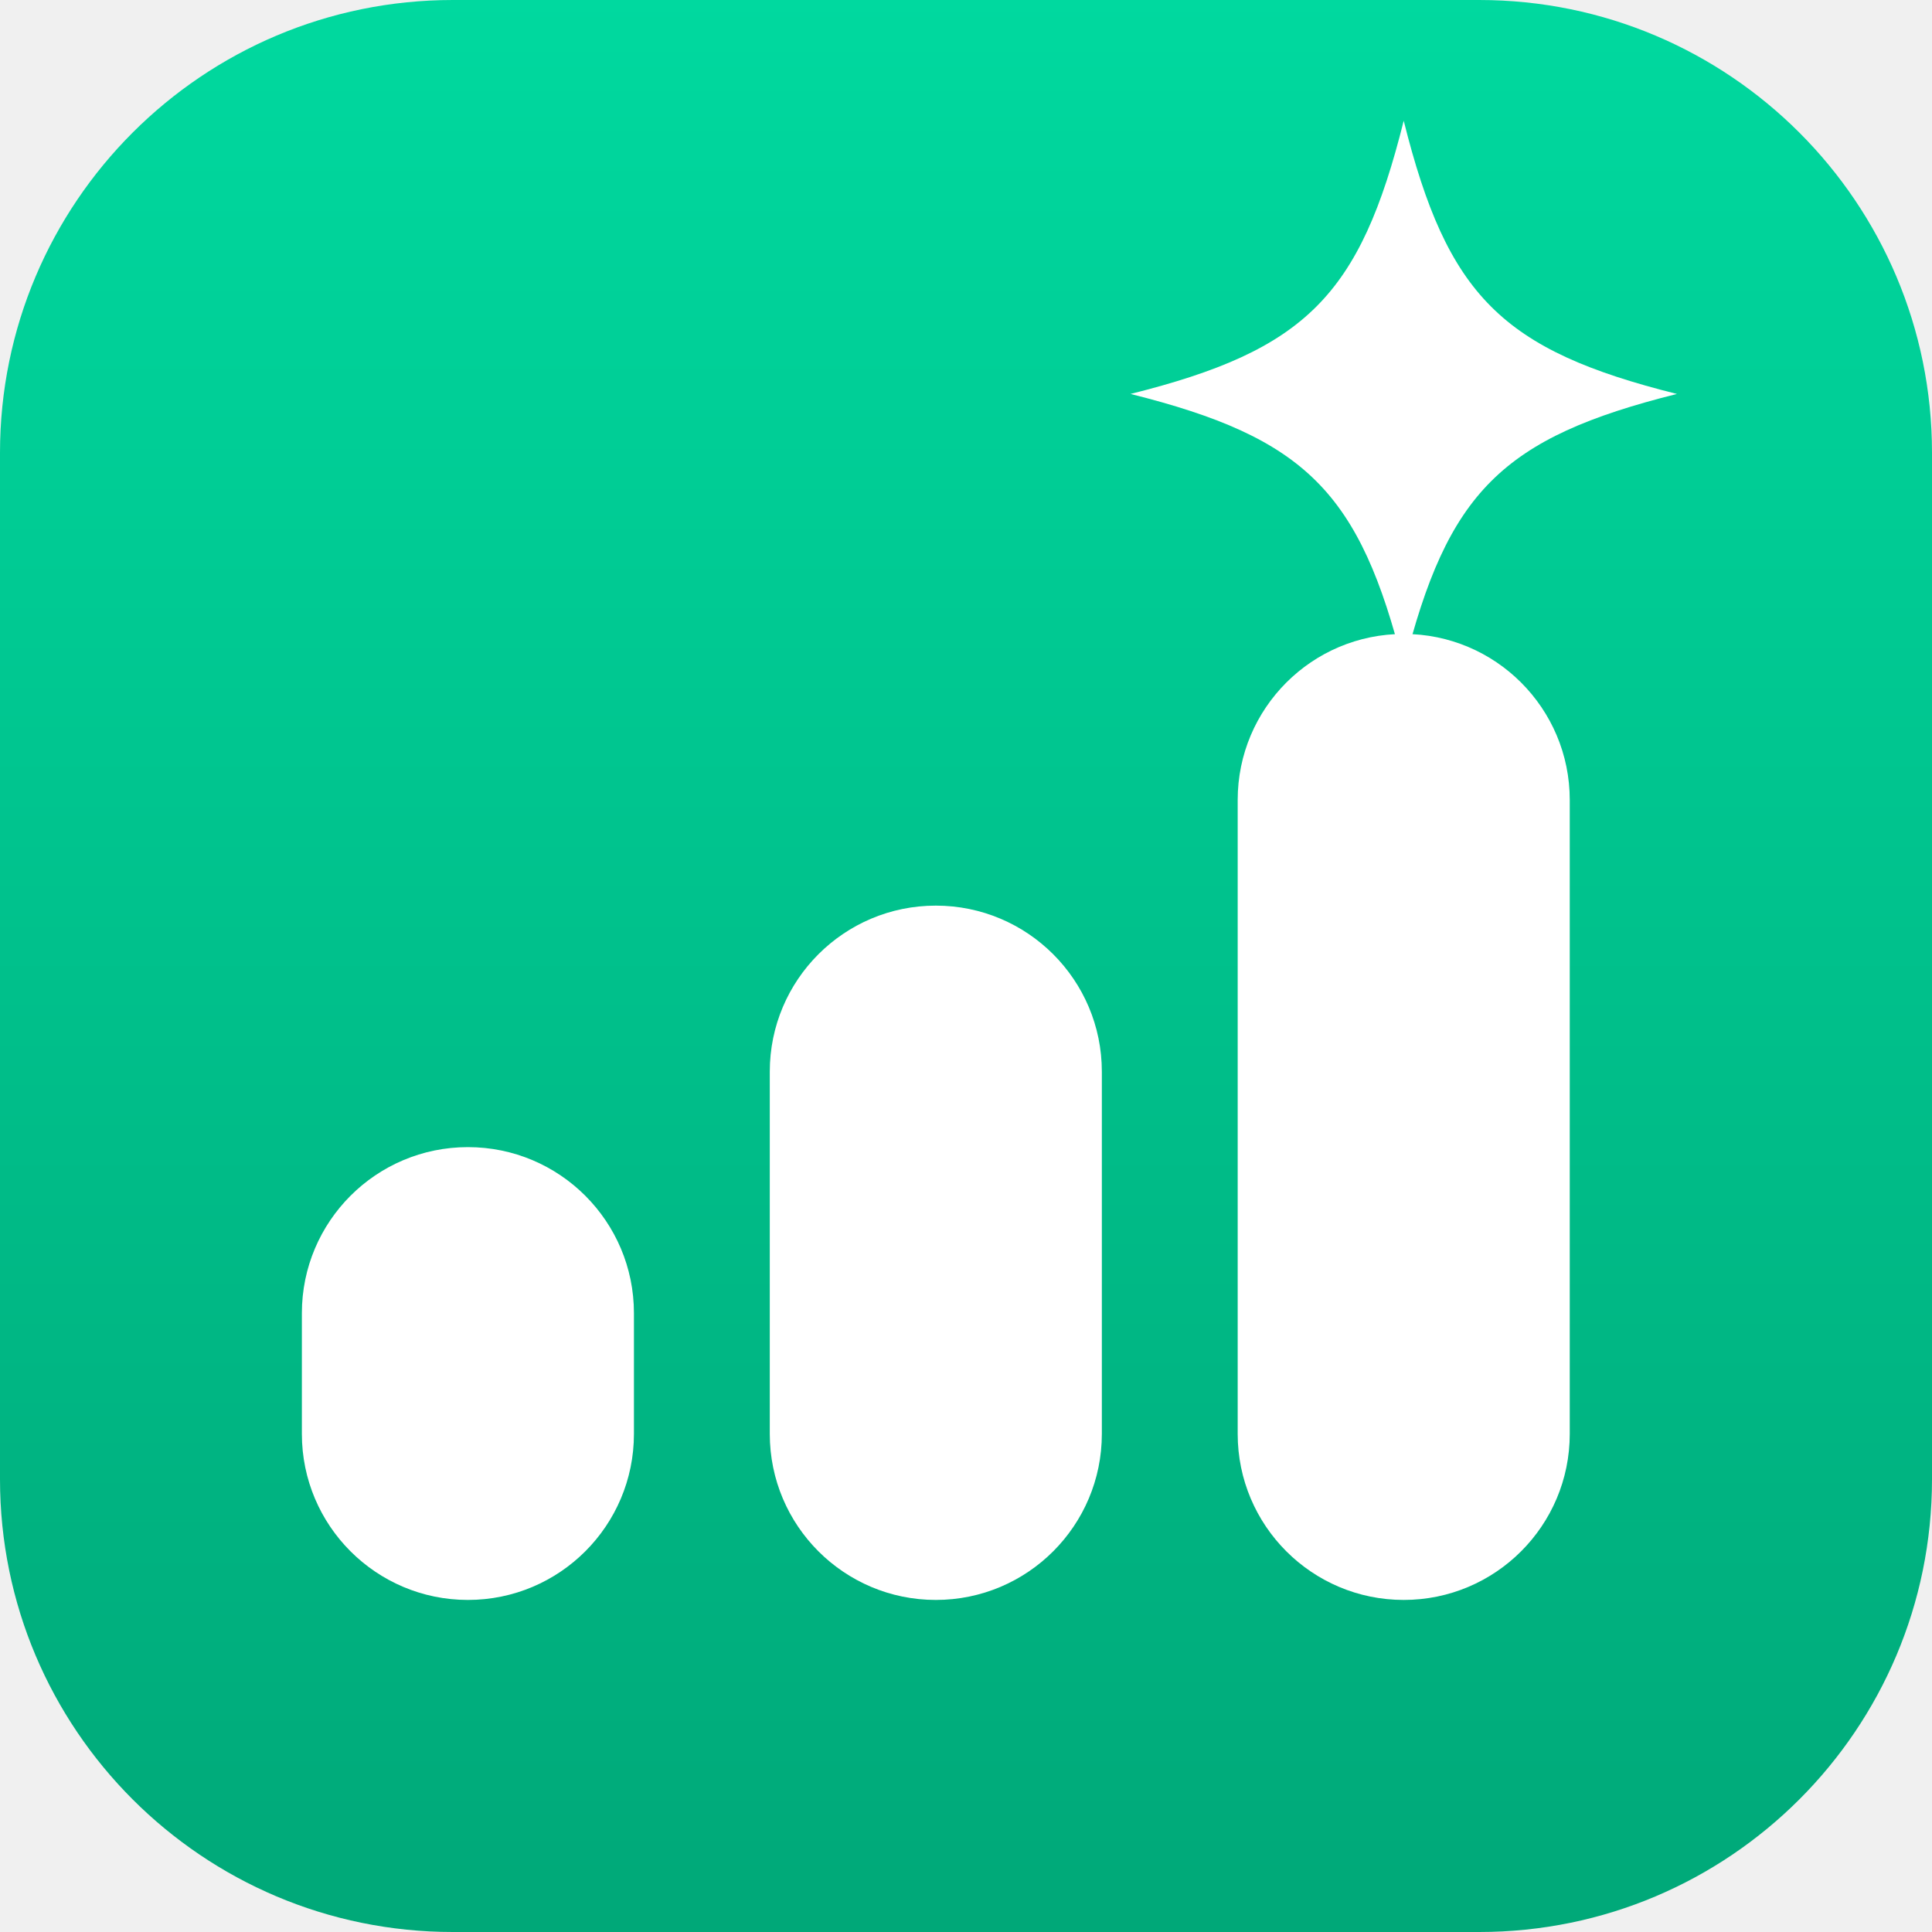
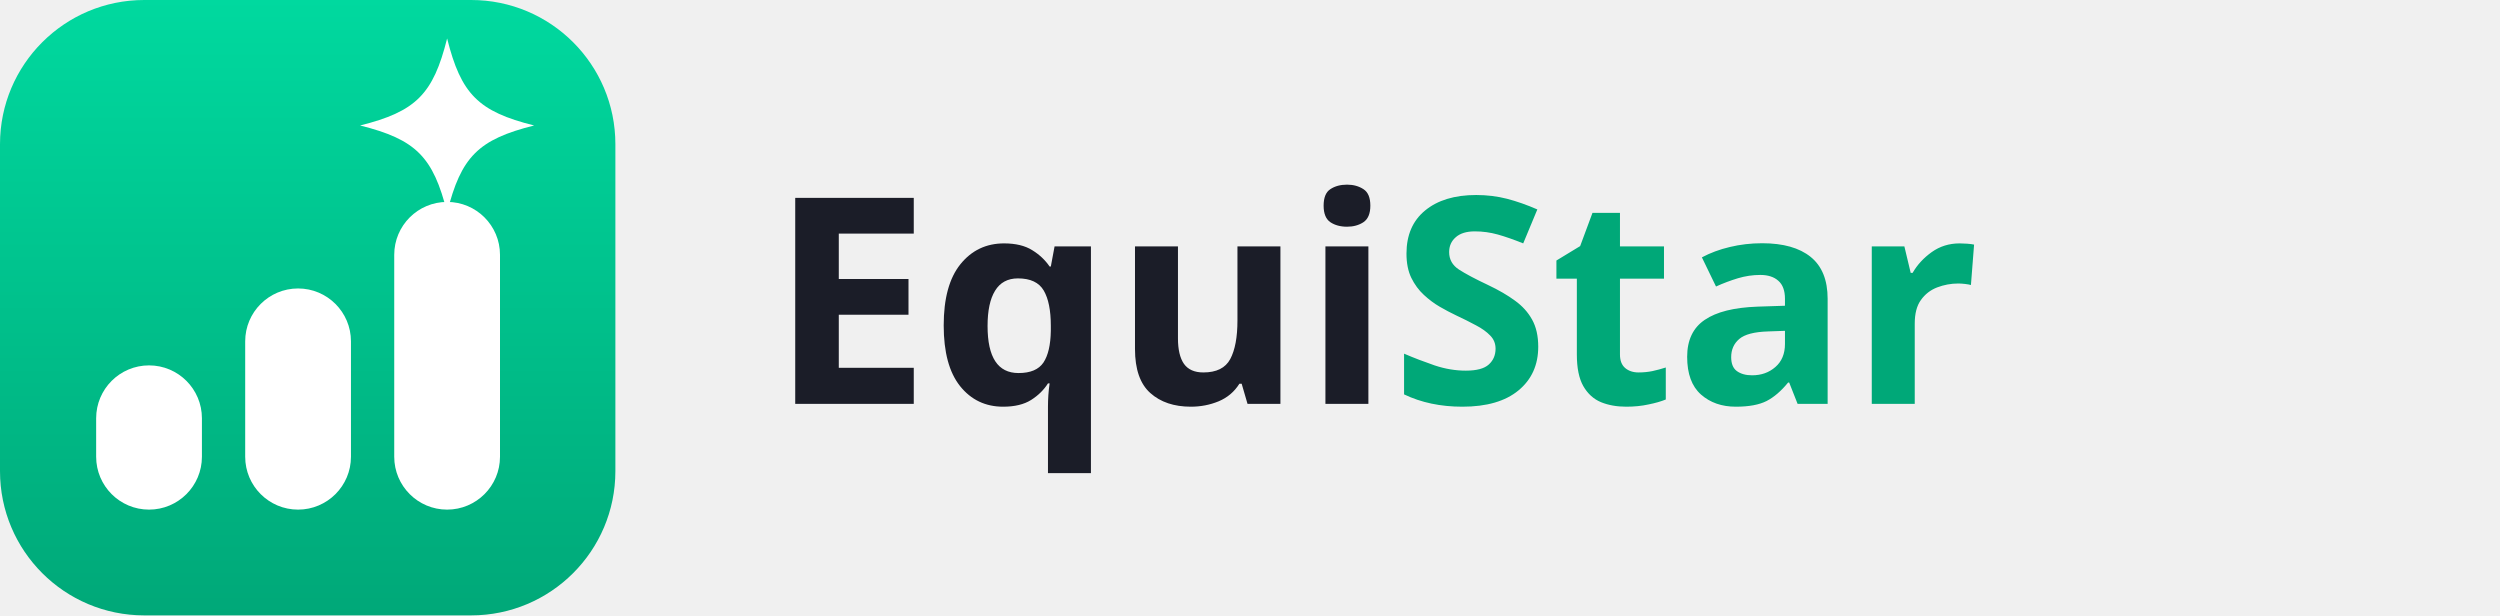
- <svg xmlns="http://www.w3.org/2000/svg" viewBox="0 0 64 64" role="img" aria-label="EquiStar">
+ <svg xmlns="http://www.w3.org/2000/svg" viewBox="0 0 260 64" role="img" aria-label="EquiStar">
  <defs>
-     <linearGradient id="es" x1="0" y1="0" x2="0" y2="1">
+     <linearGradient id="esw" x1="0" y1="0" x2="0" y2="1">
      <stop offset="0" stop-color="#00d99f" />
      <stop offset="1" stop-color="#00a878" />
    </linearGradient>
  </defs>
-   <rect width="64" height="64" rx="15" fill="url(#es)" />
+   <rect width="64" height="64" rx="15" fill="url(#esw)" />
  <g fill="#fff">
    <rect x="10" y="38" width="11" height="15" rx="5.5" />
    <rect x="25.5" y="30" width="11" height="23" rx="5.5" />
    <rect x="41" y="21" width="11" height="32" rx="5.5" />
    <path d="M46.5 4c1.45 5.8 3.25 7.6 9.05 9.05-5.8 1.45-7.6 3.25-9.05 9.05-1.45-5.8-3.25-7.6-9.05-9.05 5.8-1.45 7.6-3.25 9.05-9.05z" />
  </g>
+   <text x="80" y="42" font-family="Figtree, Segoe UI, system-ui, sans-serif" font-size="30" font-weight="800" fill="#1b1d28">Equi<tspan fill="#00a878">Star</tspan>
+   </text>
</svg>
